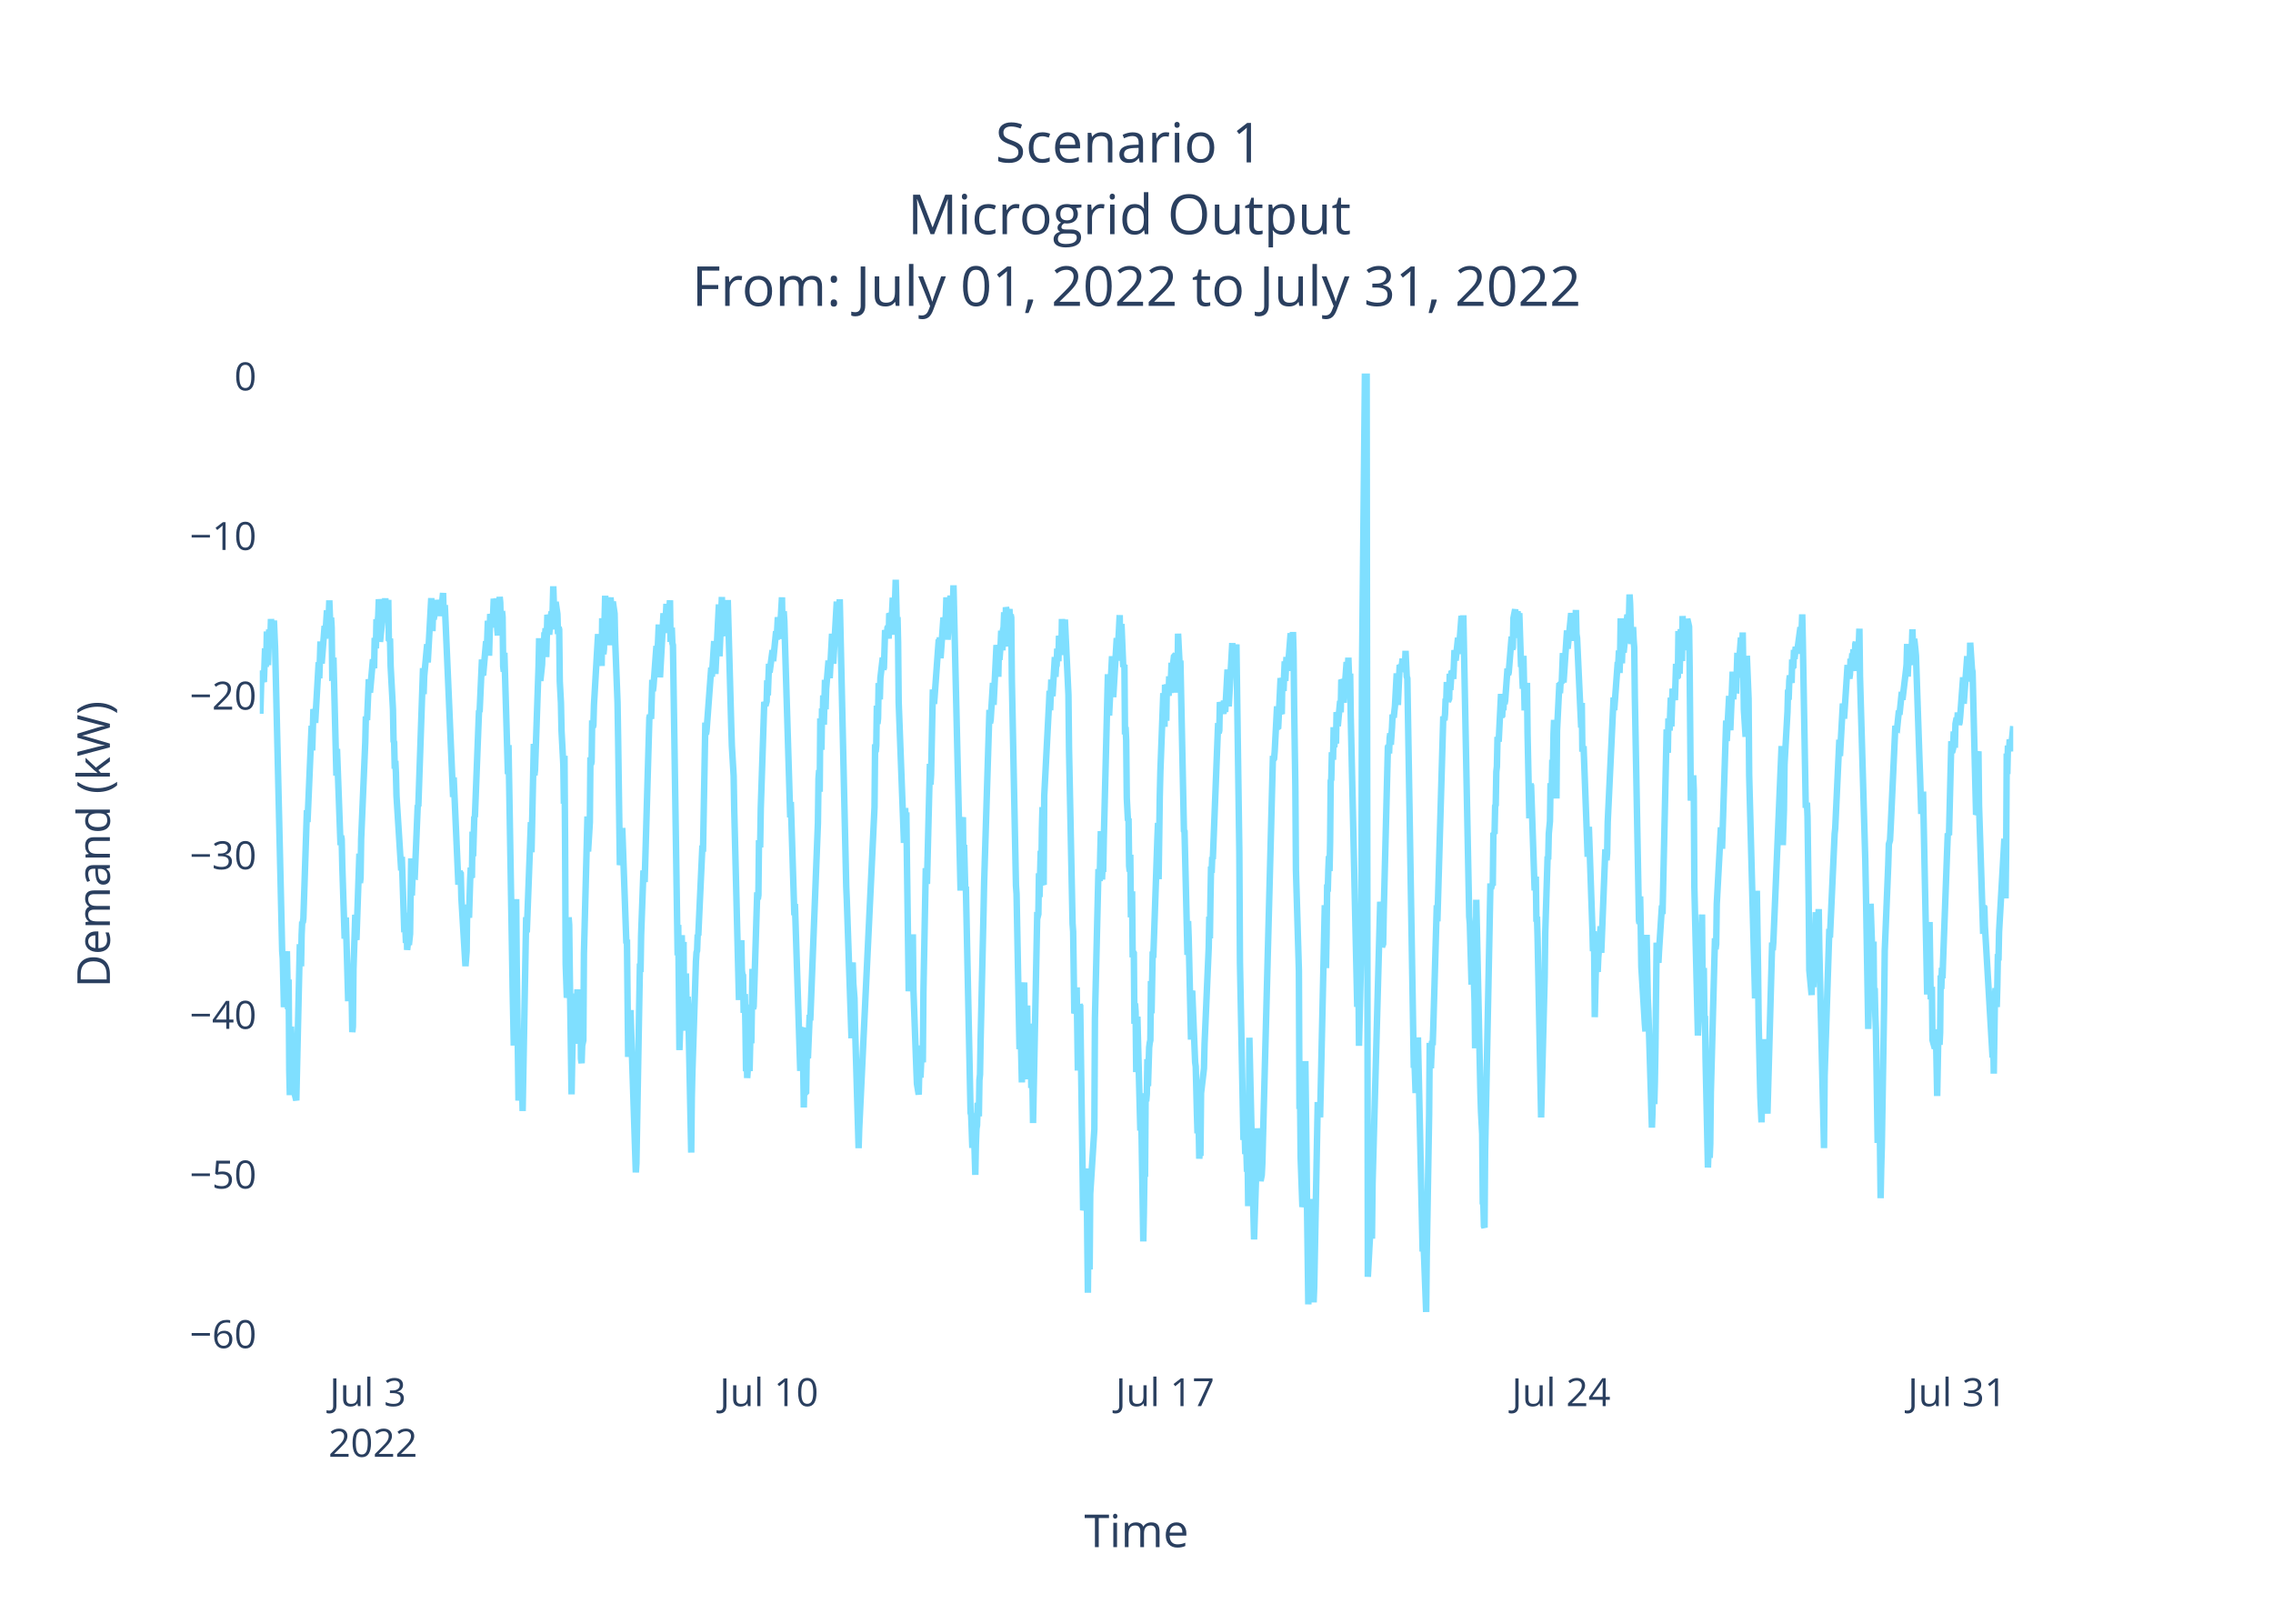
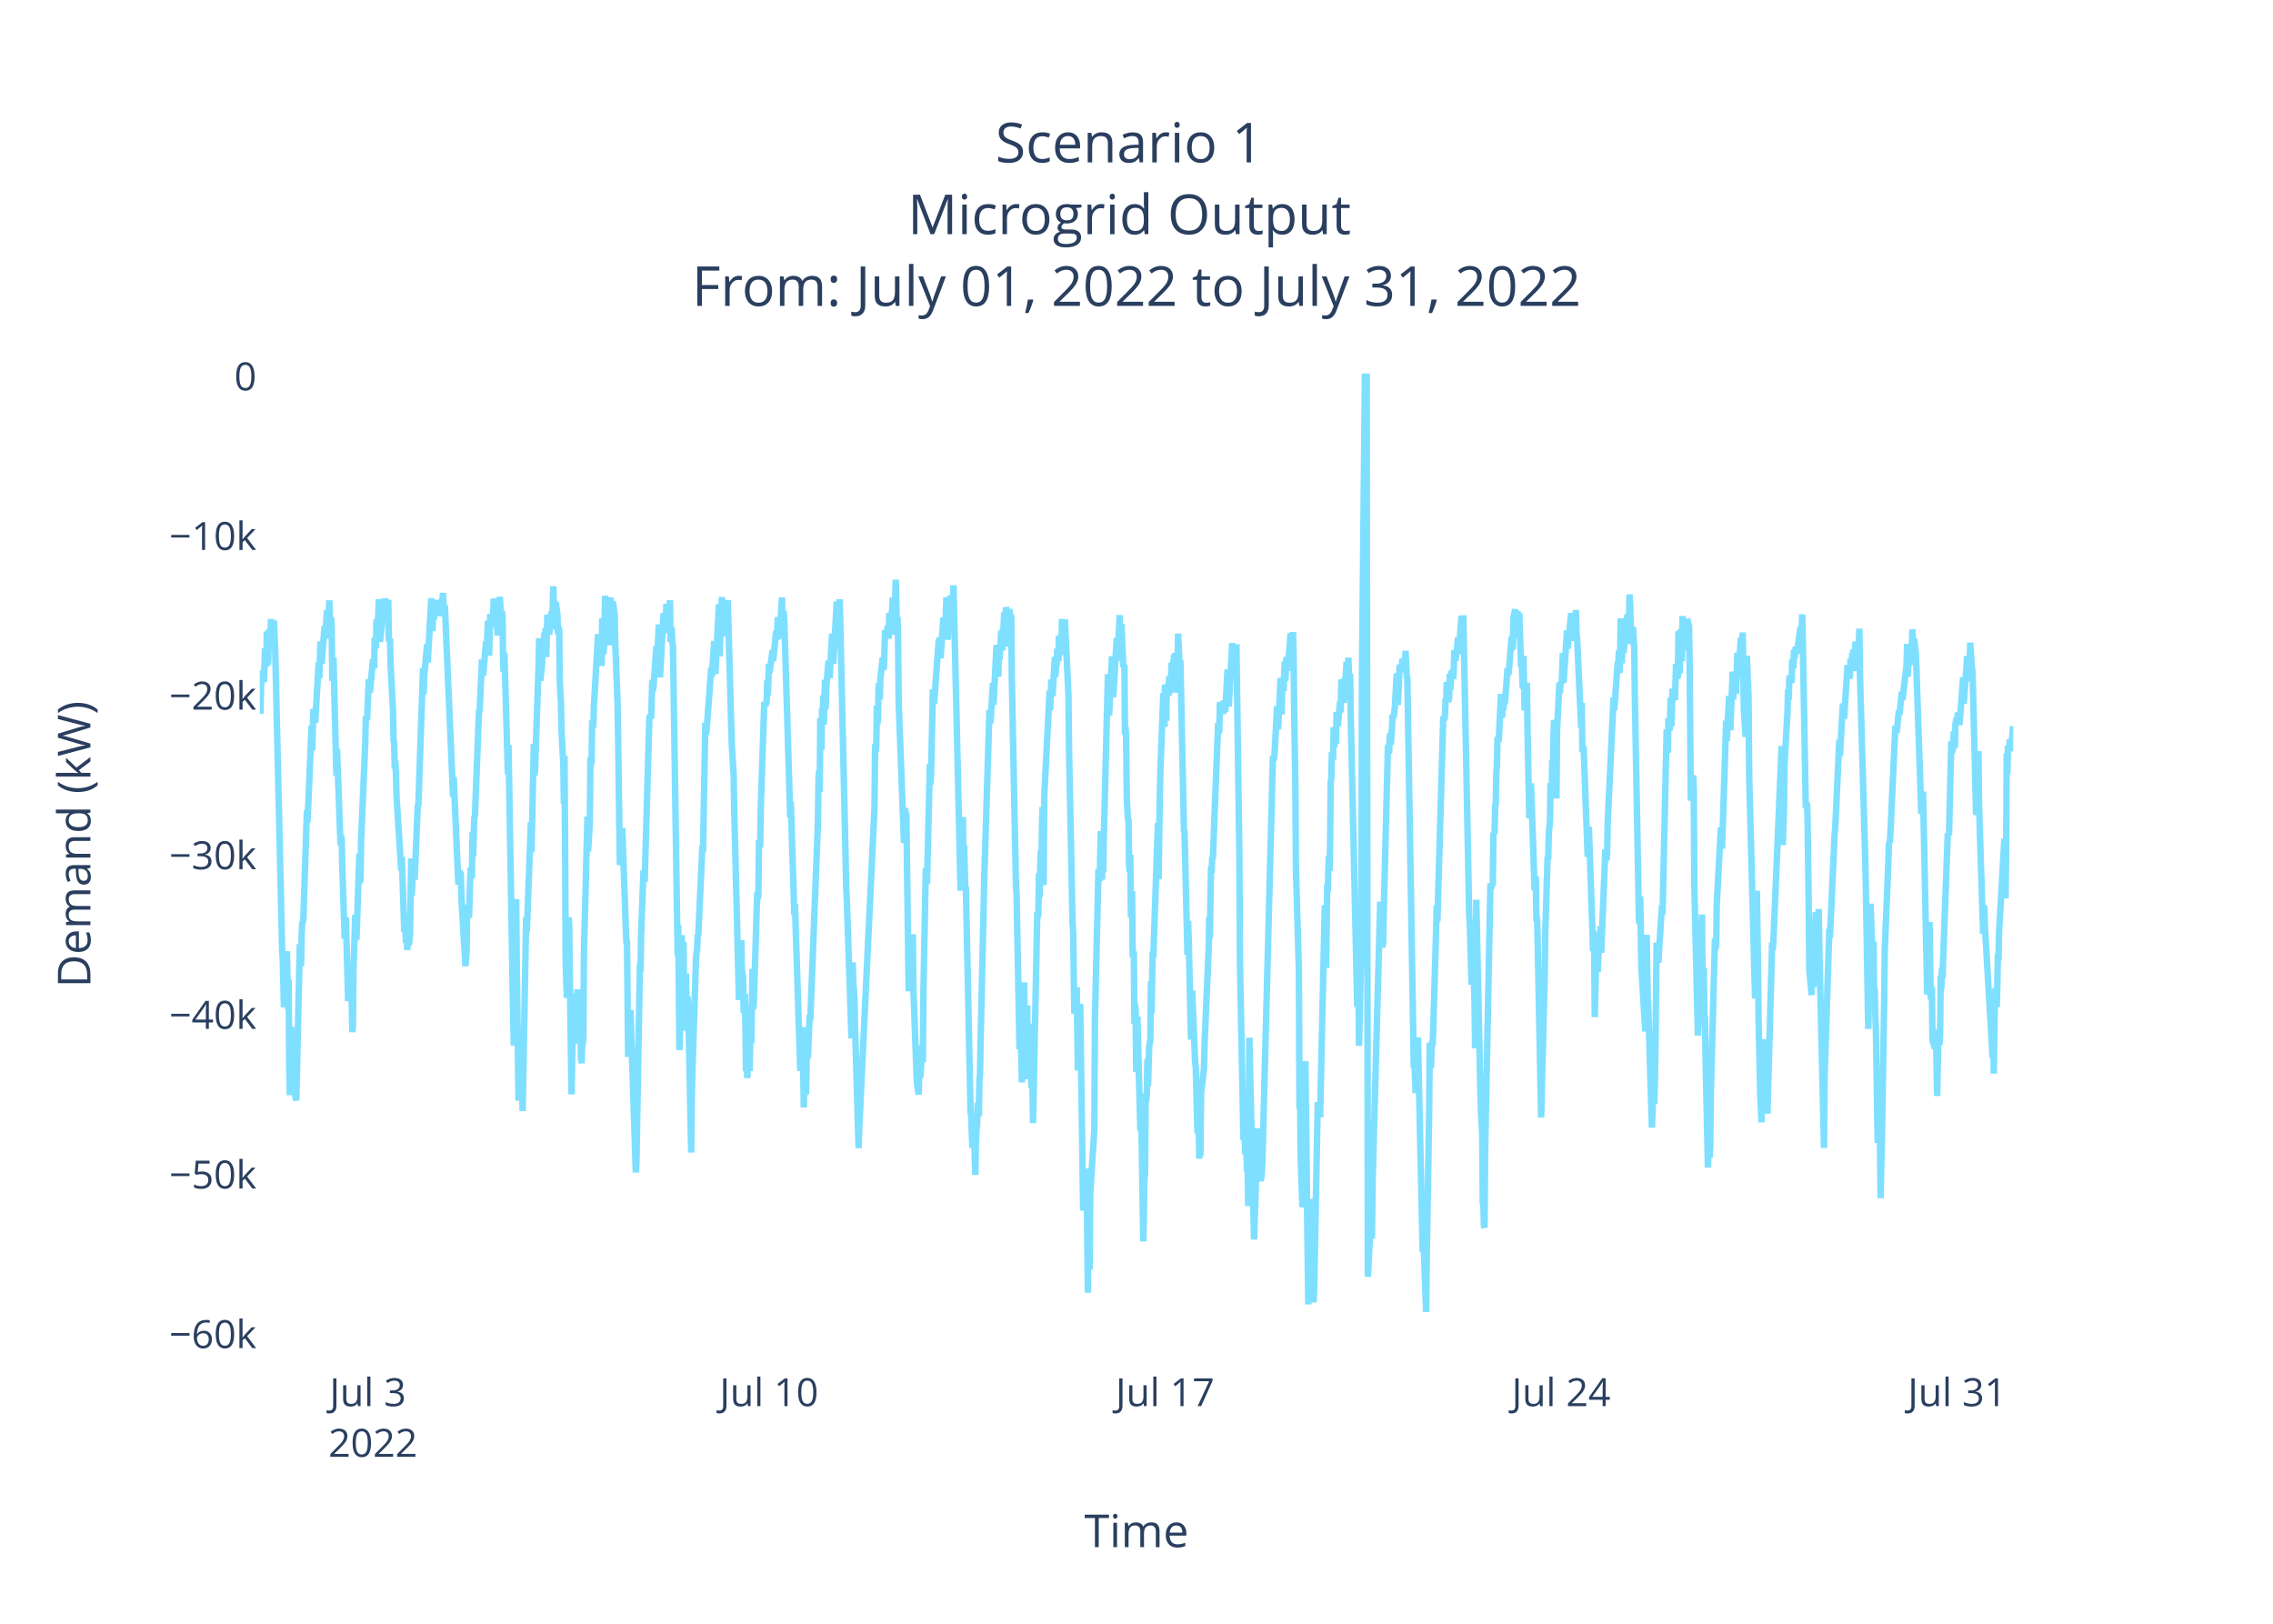
<svg xmlns="http://www.w3.org/2000/svg" class="main-svg" width="700" height="500" style="" viewBox="0 0 700 500">
  <rect x="0" y="0" width="700" height="500" style="fill: rgb(255, 255, 255); fill-opacity: 1;" />
-   <defs id="defs-e25e17">
+   <defs id="defs-910262">
    <g class="clips">
-       <clipPath id="clipe25e17xyplot" class="plotclip">
+       <clipPath id="clip910262xyplot" class="plotclip">
        <rect width="540" height="320" />
      </clipPath>
-       <clipPath class="axesclip" id="clipe25e17x">
+       <clipPath class="axesclip" id="clip910262x">
        <rect x="80" y="0" width="540" height="500" />
      </clipPath>
-       <clipPath class="axesclip" id="clipe25e17y">
+       <clipPath class="axesclip" id="clip910262y">
        <rect x="0" y="100" width="700" height="320" />
      </clipPath>
-       <clipPath class="axesclip" id="clipe25e17xy">
+       <clipPath class="axesclip" id="clip910262xy">
        <rect x="80" y="100" width="540" height="320" />
      </clipPath>
    </g>
    <g class="gradients" />
    <g class="patterns" />
  </defs>
  <g class="bglayer" />
  <g class="layer-below">
    <g class="imagelayer" />
    <g class="shapelayer" />
  </g>
  <g class="cartesianlayer">
    <g class="subplot xy">
      <g class="layer-subplot">
        <g class="shapelayer" />
        <g class="imagelayer" />
      </g>
      <g class="minor-gridlayer">
        <g class="x" />
        <g class="y" />
      </g>
      <g class="gridlayer">
        <g class="x">
          <path class="xgrid crisp" transform="translate(114.85,0)" d="M0,100v320" style="stroke: rgb(255, 255, 255); stroke-opacity: 1; stroke-width: 1px;" />
          <path class="xgrid crisp" transform="translate(236.83,0)" d="M0,100v320" style="stroke: rgb(255, 255, 255); stroke-opacity: 1; stroke-width: 1px;" />
          <path class="xgrid crisp" transform="translate(358.8,0)" d="M0,100v320" style="stroke: rgb(255, 255, 255); stroke-opacity: 1; stroke-width: 1px;" />
          <path class="xgrid crisp" transform="translate(480.78,0)" d="M0,100v320" style="stroke: rgb(255, 255, 255); stroke-opacity: 1; stroke-width: 1px;" />
          <path class="xgrid crisp" transform="translate(602.76,0)" d="M0,100v320" style="stroke: rgb(255, 255, 255); stroke-opacity: 1; stroke-width: 1px;" />
        </g>
        <g class="y">
          <path class="ygrid crisp" transform="translate(0,410.92)" d="M80,0h540" style="stroke: rgb(255, 255, 255); stroke-opacity: 1; stroke-width: 1px;" />
          <path class="ygrid crisp" transform="translate(0,361.77)" d="M80,0h540" style="stroke: rgb(255, 255, 255); stroke-opacity: 1; stroke-width: 1px;" />
          <path class="ygrid crisp" transform="translate(0,312.61)" d="M80,0h540" style="stroke: rgb(255, 255, 255); stroke-opacity: 1; stroke-width: 1px;" />
          <path class="ygrid crisp" transform="translate(0,263.46)" d="M80,0h540" style="stroke: rgb(255, 255, 255); stroke-opacity: 1; stroke-width: 1px;" />
          <path class="ygrid crisp" transform="translate(0,214.31)" d="M80,0h540" style="stroke: rgb(255, 255, 255); stroke-opacity: 1; stroke-width: 1px;" />
          <path class="ygrid crisp" transform="translate(0,165.15)" d="M80,0h540" style="stroke: rgb(255, 255, 255); stroke-opacity: 1; stroke-width: 1px;" />
        </g>
      </g>
      <g class="zerolinelayer">
        <path class="yzl zl crisp" transform="translate(0,116)" d="M80,0h540" style="stroke: rgb(255, 255, 255); stroke-opacity: 1; stroke-width: 2px;" />
      </g>
      <path class="xlines-below" />
      <path class="ylines-below" />
      <g class="overlines-below" />
      <g class="xaxislayer-below" />
      <g class="yaxislayer-below" />
      <g class="overaxes-below" />
-       <g class="plot" transform="translate(80,100)" clip-path="url(#clipe25e17xyplot)">
+       <g class="plot" transform="translate(80,100)" clip-path="url(#clip910262xyplot)">
        <g class="scatterlayer mlayer">
-           <g class="trace scatter tracedc74ec" style="stroke-miterlimit: 2; opacity: 0.5;">
+           <g class="trace scatter trace2d299d" style="stroke-miterlimit: 2; opacity: 0.5;">
            <g class="fills" />
            <g class="errorbars" />
            <g class="lines">
              <path class="js-line" d="M0,113.3L0.18,119.77L0.54,106.48L0.73,108.7L1.27,109.99L1.63,99.63L1.82,105.29L2,103.86L2.18,94.45L2.54,104.81L2.9,93.84L3.09,95.02L3.27,96.99L3.45,90.61L3.81,97.11L4.17,93.45L4.36,91.08L4.72,99.49L4.9,106.77L6.9,192.8L7.08,195.14L7.44,210.14L7.81,206.2L7.99,195.42L8.17,196.05L8.35,192.92L8.71,210.78L8.89,201.63L9.08,229.48L9.26,237.22L9.44,228.76L9.62,216.12L10.35,231.86L10.53,229.19L10.71,236.68L11.25,238.84L12.34,190.75L12.52,192.37L12.71,197.56L12.89,187.87L13.07,183.82L13.25,184.19L13.43,182.82L14.52,149.5L14.7,153.14L15.97,123.49L16.15,131.09L16.52,118.37L16.88,119.45L17.06,122.61L18.15,103.93L18.33,108.88L18.7,97.52L18.88,101.99L19.06,104.32L19.97,92.73L20.15,96.65L20.69,87.97L20.87,90.02L21.06,94.73L21.42,84.87L21.6,89.68L21.78,93.92L21.96,90.18L22.14,93.29L22.33,108.46L22.51,108.41L22.69,102.49L23.6,138.83L23.78,130.6L24.87,160.24L25.05,157.33L25.23,158.45L25.41,166.59L26.14,189.04L26.32,186.53L26.5,182.52L27.23,208.31L27.41,200.09L27.59,198.2L28.13,197.25L28.5,217.83L28.68,216.04L28.86,198.41L29.41,181.68L29.59,188.78L29.77,189.42L30.68,162.86L30.86,171.91L31.04,170.36L31.22,158.43L32.49,128.5L32.67,120.64L33.04,121.73L33.58,109.16L33.76,111.86L33.94,113.29L34.85,103.01L35.03,104.55L35.21,105.8L35.39,96.41L35.76,99.66L35.94,90.69L36.12,93.62L36.48,89.69L36.67,84.54L36.85,85.87L37.03,97.65L38.12,87.22L38.3,88.47L38.66,84.24L38.84,88.02L39.03,88.02L39.21,88.8L39.57,84.73L39.75,96.84L39.93,97L40.11,96.65L40.3,105.13L41.02,118.47L41.2,128.18L41.38,128.61L41.57,136.7L41.75,134.3L41.93,138.05L42.11,145.15L43.56,168.02L43.74,163.84L44.47,185.72L44.83,185.58L45.02,190.38L45.2,181.04L45.38,192.51L45.74,189.23L45.92,190.99L46.29,187.55L46.47,174.57L46.65,164.32L46.83,175.75L47.19,166.59L47.37,169.67L47.74,169.77L48.65,147.92L48.83,148.3L50.28,105.74L50.46,113.75L50.64,108.26L51.55,98.36L51.73,104L52.82,84.18L53,90.55L53.18,94.34L53.36,88.79L53.55,90.71L53.73,89.88L54.27,84.81L54.64,86.54L54.82,87.36L55,84.94L55.36,88.68L55.54,86.65L55.72,89.71L56.45,82.6L56.63,89.32L56.81,89.11L56.99,86.32L59.54,145.43L59.72,139.39L61.17,172.43L61.53,168.27L61.71,168.79L61.9,169.02L62.08,176.4L63.35,197.52L63.71,192.85L63.89,178.56L64.44,182.6L64.8,170.8L64.98,167.17L65.16,169.66L65.34,169.59L65.53,156.08L65.71,163.67L66.07,151.44L66.25,151.58L67.52,118.77L67.7,119.28L68.43,103.08L68.61,107.73L68.79,107.92L69.7,97.47L69.88,101.6L70.25,91.16L70.43,92.25L70.61,101.92L70.97,89.07L71.52,92.2L71.7,93.22L72.06,84.35L72.24,87.22L72.42,91.57L72.61,91.22L72.79,88.79L72.97,84.23L73.15,93.9L73.33,95.67L73.88,83.8L74.06,85.57L74.24,93.19L74.42,95.21L74.6,88.15L74.78,89.97L74.96,105.24L75.15,106.83L75.33,100.99L76.42,138.38L76.6,129.43L77.69,193.43L77.87,204.44L78.23,221.96L78.41,190.39L78.59,180.64L78.78,183.57L78.96,176.87L79.14,196.85L79.68,238.9L80.23,231.94L80.41,231.11L80.77,232.68L80.95,242.12L82.04,182.42L82.23,187.11L83.5,153.18L83.68,162.43L84.4,129.06L84.58,138.74L84.77,137.11L85.86,105.19L86.04,96.52L86.4,109.68L86.94,104.63L87.13,98.33L87.31,100.19L87.49,99.44L87.67,94.72L87.85,95.78L88.03,93.45L88.22,102.34L88.58,89.32L88.94,90.73L89.12,95.43L89.85,88.29L90.03,93.84L90.39,80.53L90.76,91.83L90.94,93.21L91.12,85.34L91.66,89.09L91.85,95.25L92.03,93.14L92.21,93.86L92.39,109.8L92.75,116.45L92.93,125.04L93.48,135.41L93.66,147.48L93.84,132.73L94.02,158.23L94.21,196.83L94.57,207.22L94.75,206.44L94.93,186.56L95.11,182.48L95.29,184.81L95.48,200.25L96.02,236.99L96.38,217.61L96.56,213.87L96.93,205.96L97.11,210.75L97.29,218.69L97.84,204.66L98.02,212.03L98.2,221.41L98.74,207.18L98.92,226.01L99.11,227.4L99.29,221.96L99.65,220.33L99.83,193.61L100.92,151.41L101.1,162.21L101.65,153.2L101.83,133.21L102.01,135.46L102.19,134.58L102.37,121.84L102.55,123.98L102.74,123.36L102.92,117.02L104.19,95.25L104.37,99.04L104.91,96.14L105.28,105.07L105.46,90.37L105.82,101.46L106,99.79L106.18,91.02L106.37,83.44L106.73,94.7L106.91,88.97L107.09,89.48L107.27,83.93L107.46,88.57L107.64,98.7L108,84.01L108.54,88.8L108.73,85.25L109.27,88.96L109.45,97.29L110.18,116.44L110.36,127.62L110.9,166.38L111.45,163.64L111.63,154.94L112.9,190.52L113.08,189.33L113.45,225.46L113.99,214.91L114.17,211.05L115.81,261.03L115.99,258.28L117.08,196.69L117.26,199.32L117.44,188L118.16,168.06L118.35,168.94L118.53,171.62L119.98,121.02L120.16,120.15L120.52,121.35L120.89,109.34L121.07,112.83L121.25,111.34L122.16,98.9L122.34,104.73L122.88,92.31L123.07,100.68L123.25,108.59L124.34,88.83L124.52,91.95L124.7,91.93L124.88,93.5L125.24,85.95L125.43,91.8L125.61,94.93L126.33,84.85L126.51,97.67L126.88,93.26L127.06,98.05L127.24,98.67L128.69,194.17L128.87,184.81L129.24,223.36L129.6,211.65L129.78,195.63L129.96,187.96L130.14,199.38L130.51,190.05L130.69,215.31L130.87,217.35L131.05,209.87L131.23,199.76L131.6,216.62L131.78,206.93L131.96,210.49L132.87,254.92L133.05,237.85L133.23,230.12L134.32,196.07L134.5,193.29L134.68,192.72L134.86,187.83L135.05,188.05L135.23,184.01L136.32,160.38L136.5,162.26L137.22,122.51L137.41,126.16L137.59,125.06L139.04,105.59L139.22,108.36L139.95,97.41L140.13,103.15L140.31,107.53L141.4,86.11L141.58,102.1L142.31,83.83L142.49,95.44L142.67,95.85L142.85,85.05L143.03,93.31L143.58,89.65L143.76,89.07L143.94,90.37L144.12,84.77L145.21,124.15L145.39,129.74L145.94,138.98L146.12,149.51L147.57,207.93L147.75,199.99L148.3,189.52L148.48,198.86L148.66,200.22L148.84,200.44L149.02,211.89L149.38,206.1L149.57,216.5L149.75,229.89L149.93,221.2L150.11,231.96L150.47,226.57L150.66,227.03L150.84,229.82L151.02,221.91L151.2,209.32L151.38,221.27L151.74,198.34L151.93,210.67L152.11,209.87L153.2,174.78L153.38,176.91L153.56,175.65L153.74,158.75L154.1,160.95L154.29,148.84L155.37,116.14L155.74,117.36L155.92,116.61L156.1,115.95L156.28,109.51L156.46,114.12L156.83,104.4L157.01,107.08L157.92,100.21L158.1,103.59L159.01,94.39L159.19,96.99L159.55,90.07L159.91,91.85L160.09,96.75L160.82,83.94L161,94.22L161.36,88.24L161.55,91.28L161.73,97.61L163.36,151.69L163.54,146.95L164.63,181.81L164.81,178.37L166.45,229.78L166.63,217.44L167.17,216.44L167.54,241.02L167.72,231.31L167.9,236.65L168.26,236.28L168.44,225.42L168.81,225.84L169.35,212.51L169.53,214.24L171.89,153.47L172.07,139.72L172.26,137.16L172.44,143.81L172.62,121.23L172.98,130.89L173.16,118.15L173.34,122.86L173.53,114.12L173.71,123.16L174.07,109.34L174.25,118.42L174.43,112.1L175.16,103.41L175.34,105.54L175.52,108.82L176.25,95.16L176.43,99.21L176.61,104.38L177.7,85.24L177.88,91.73L178.06,95.6L178.43,93.63L178.61,84.52L180.61,173.06L180.79,177.36L182.24,219.72L182.42,197.82L182.6,196.38L182.78,202.7L183.15,207.44L183.33,216.29L184.42,253.55L184.6,247.74L189.32,148.54L189.5,129.18L189.68,131.59L189.86,129.53L190.04,117.3L190.23,122.91L190.41,121.21L190.59,110.34L190.95,115.37L191.13,108.78L191.86,102.51L192.04,106.14L192.22,105.57L192.58,94.02L193.13,96.24L193.31,93.3L193.49,92.91L193.67,96.67L193.86,88.88L194.4,89.58L194.58,91.54L194.94,84.05L195.13,86.39L195.31,95.47L195.85,78.52L196.03,85.59L196.22,94.41L196.4,90.02L196.58,97.81L196.76,116.26L198.39,159.57L198.57,151.73L198.76,148.8L198.94,157.15L199.12,150.15L199.3,165.08L199.85,205.24L200.21,200.13L200.39,196.04L200.93,202.45L201.12,187.71L201.3,204.86L202.21,229.44L202.39,233.77L202.93,237.06L203.29,221.92L203.48,231.83L203.84,223.07L204.2,227.14L204.38,205.46L205.11,167.32L205.29,170.84L205.47,172.18L206.38,135.22L206.56,141.58L206.74,138.52L207.29,112.32L207.65,116.76L207.83,114.44L209.1,96.95L209.28,97.27L209.47,96.38L209.65,102.69L210.55,90.18L210.74,90.88L211.1,92.09L211.28,89.4L211.46,83.95L211.64,86.19L211.83,96.99L212.73,83.41L212.91,87.78L213.1,89.51L213.46,86.79L213.64,80.23L215.82,174.24L216,166.51L216.18,167.42L216.36,152.58L216.54,151.65L216.73,169.44L216.91,160.13L217.27,174.07L217.45,173.02L218.9,242.69L219.09,243.29L219.45,253.47L219.63,247.85L219.81,243.56L220.36,261.78L220.54,252.26L220.72,247.56L220.9,246.5L221.08,239.57L221.45,243.76L221.63,232.57L221.81,230.85L221.99,220.3L222.9,180.51L223.08,171.64L224.71,118.6L224.89,122.71L225.08,121.76L225.8,110.29L225.98,117.05L226.89,98.64L227.07,99.69L227.25,105.87L227.44,108.4L227.62,99.98L227.8,103.2L228.16,98.42L228.34,94.21L228.71,100.26L228.89,93.96L229.07,93.18L229.25,88.53L229.43,97.12L229.61,99.09L229.79,87L230.34,89.38L230.52,92.17L230.88,87.53L231.07,91.55L231.25,89.23L231.43,90.21L231.61,109.23L232.88,172.7L233.06,175.25L233.97,223.08L234.15,219.32L234.33,217.5L234.7,233.31L234.88,213.47L235.06,206.02L235.42,202.54L235.6,215.69L235.78,215.62L235.97,225.48L236.33,209.62L236.51,223.86L236.69,232.35L236.87,219.58L237.06,221.78L237.24,220L237.42,215.2L237.6,235.04L237.78,230.29L237.96,234.02L238.14,245.82L239.42,182.13L239.6,182.19L239.78,181.49L239.96,168.91L240.14,176.25L240.5,161.98L240.69,170.63L240.87,155.27L241.05,148.54L241.23,172.11L241.41,172.42L241.59,144.97L243.05,116.8L243.23,112.72L243.41,118.71L243.77,109.25L243.95,113.54L244.13,114.37L244.86,102.32L245.04,108.41L245.22,105.36L245.41,104.84L245.59,99.74L245.95,103.62L246.13,95.79L246.49,96.99L246.68,96.17L246.86,101.73L247.04,90.61L247.4,98.42L247.58,93.94L247.76,94.93L247.95,90.79L249.04,113.96L249.22,130.73L250.31,184.37L250.49,186.87L250.85,212.06L251.39,210.7L251.58,204.04L251.94,229.65L252.3,213.67L252.48,209.44L252.67,209.79L252.85,222.54L253.57,272.69L253.94,271.28L254.12,262.03L254.48,259.89L254.66,262.09L254.84,281.98L255.03,298.08L255.21,278.11L255.57,290.91L255.75,267.65L257.02,247.72L257.2,213.52L258.29,167.62L258.66,171.32L258.84,162.95L259.02,155.95L259.38,170.84L259.56,166.37L259.74,168.51L259.93,158.36L261.2,107.62L261.38,110.65L261.56,120.33L262.47,102.07L262.65,107.78L262.83,114.68L263.92,96.47L264.1,103.45L264.83,89.41L265.01,102.19L265.19,103.26L265.37,92.13L265.92,105.38L266.28,104.69L266.46,126.15L266.64,123.88L266.82,127.97L267.01,145.74L267.37,152.72L267.55,152.02L267.73,166.64L267.91,168.37L268.09,163.2L268.28,182.47L268.64,174.47L268.82,194.8L269,193.2L269.18,193.5L269.36,215.26L269.55,208.98L269.73,211.61L269.91,230.13L270.09,228.06L270.27,213.05L271.18,248.14L271.36,236.63L272.09,282.28L272.27,273.4L272.45,261.15L272.63,262.36L272.81,237.02L272.99,239.13L273.18,236.89L273.36,226.12L273.54,234.46L273.9,222.53L274.08,221.1L274.27,220.31L274.45,202.1L274.63,212.03L274.99,192.99L275.17,194.91L276.44,158.02L276.63,153.4L276.81,170.73L277.17,145.22L277.35,137.65L278.26,113.43L278.44,120.82L278.62,123.8L278.8,110.84L279.17,121.95L279.35,110.7L279.89,114.26L280.07,108.26L280.44,113.39L280.8,104.09L280.98,107.68L281.16,110.47L281.34,103.86L281.53,102.16L282.07,101.52L282.43,113.29L282.62,108.73L282.8,95.12L283.34,105.99L283.52,103.4L284.61,155.76L284.79,156.03L285.7,194.05L285.88,183.61L286.06,188.4L286.79,220.13L286.97,205.61L287.15,205.08L288.06,227.11L288.24,228.39L288.61,243.05L288.79,249L288.97,236.92L289.33,256.8L289.51,253.51L289.69,255.95L289.88,236.63L290.78,228.99L290.96,221.47L292.24,191.87L292.42,182.28L292.6,188.95L292.78,176.64L292.96,166.83L293.14,168.77L293.32,163.92L293.51,164.52L295.14,122.66L295.32,125.75L295.5,124.93L295.68,116.21L296.23,118.32L296.41,117.65L296.77,119.85L296.95,115.7L297.14,118.74L297.32,119.19L298.04,106.18L298.23,108.21L298.41,117.53L299.5,98.02L299.68,103.53L299.86,108.59L300.22,100.53L300.4,100.67L300.58,101.58L300.77,98.42L301.67,162.49L301.86,196.34L302.94,251.02L303.31,248.69L303.49,255.39L303.67,248.61L304.03,260.81L304.22,256.22L304.4,271.42L304.58,252.67L304.76,219.54L306.03,274.91L306.21,281.66L307.3,247.44L307.66,254.31L307.85,260.32L308.21,263.66L308.57,261.85L308.75,258.37L312.02,132.77L312.2,133.86L312.38,133.59L312.56,131.39L313.29,117.5L313.47,124.01L313.65,123.87L314.38,108.8L314.56,119.5L314.74,119.86L314.92,108.7L315.29,112.79L315.47,107.69L315.65,103.66L315.83,109.7L316.19,102.3L316.38,105L316.56,106.56L317.47,95L317.65,97.72L317.83,95.78L318.01,102.37L318.19,94.61L318.37,100.88L318.55,117.56L318.92,142.12L319.1,167.79L320.01,198.89L320.19,241.49L320.37,236.56L320.55,256.46L321.1,271.67L321.46,269.95L321.64,259.08L322,226.73L322.37,256.47L322.55,274.21L322.91,301.66L323.27,285.92L323.46,269.2L324.54,301.04L324.73,296.24L325.82,239.37L326,243.31L326.36,239.47L326.54,244.07L327.99,178.73L328.17,190.75L328.36,198.1L328.54,188L328.72,172.33L328.9,174.57L329.08,167.83L329.26,163.61L329.45,168.23L329.63,159.21L329.81,140.45L329.99,139.98L330.17,131.65L330.53,133.95L330.72,123.92L330.9,130.11L331.08,127.92L331.44,128.94L331.62,119.29L331.81,120.35L331.99,123.62L332.71,115.84L332.89,119.35L333.08,109.31L333.62,110.14L333.8,116.39L334.71,103.85L334.89,111.09L335.25,102.51L335.44,108.21L335.62,109.92L335.8,107.42L335.98,120.65L337.98,210.05L338.16,204.44L338.34,200.98L338.52,222.04L339.25,191.34L339.43,108.06L340.34,16L340.52,16L340.88,16L341.06,149.83L341.24,293.17L341.97,279.6L342.15,274.28L342.51,281.42L342.7,264.39L345.06,177.68L345.24,179.5L345.6,191.57L345.96,190.67L346.14,180.94L347.42,130.03L347.6,129.63L347.78,132.02L347.96,127.31L348.14,125.82L348.32,129.32L348.69,123.99L348.87,120.05L349.23,120.97L349.41,119.07L349.59,117.48L350.14,107.35L350.32,112.37L350.5,117.09L351.05,104.8L351.59,105.28L351.77,104.41L351.95,102.82L352.13,106.52L352.5,103.67L352.68,105.14L352.86,100.41L353.22,108.33L353.41,108.9L355.4,228.83L355.58,226.02L355.95,236.59L356.13,233.91L356.31,226.96L356.49,229.22L356.67,219.45L358.12,285.38L358.31,283.22L358.49,285.08L359.21,304L359.39,286.35L360.12,243.2L360.3,221.14L360.67,228.96L360.85,224.34L361.03,220.52L361.21,221.83L361.39,216.66L362.48,178.76L362.66,183.71L364.48,120.62L364.66,121.19L364.84,121.81L365.02,119.91L365.2,115.14L365.38,116.24L365.57,110.02L365.93,116.03L366.29,115.12L366.47,107.46L366.66,112.48L367.02,106.63L367.2,106.77L367.56,109.06L367.93,100.18L368.11,102.57L368.29,103.39L369.02,96.39L369.2,101.39L370.1,89.65L370.29,97.6L370.47,99.54L370.65,89.46L372.46,182.27L372.65,184.36L373.19,203.19L373.37,195.85L373.55,192.8L373.92,202.79L374.1,208.26L374.28,222.81L374.46,209.54L374.64,177.06L375.91,236.39L376.09,242.19L376.46,249.18L376.64,270.48L376.82,270.91L377,277.57L377.18,278L377.36,254.62L379,172.04L379.18,173.71L379.36,172.91L379.54,172.31L379.72,172.68L379.91,156.47L380.27,156.75L380.45,148.21L380.63,147.84L380.81,137.67L380.99,136.06L381.18,126.91L381.54,128.38L382.27,113.68L382.45,120.51L382.63,120.32L382.81,116.14L382.99,118.72L383.17,114.79L383.35,116.78L383.54,115.74L384.26,105.87L384.44,107.79L384.63,107.1L385.53,96.04L385.71,99.9L385.9,99.42L386.08,90.32L386.62,87.62L386.8,96.35L386.98,95.59L387.17,89.31L387.35,88.21L387.53,92.06L387.89,88.81L388.26,100.11L388.44,105.37L388.62,102.98L388.8,108.31L388.98,112.09L389.16,101.93L389.53,118.77L389.71,112.6L389.89,113.83L390.25,110.28L390.43,125.85L390.98,152L391.34,141.49L391.52,141.91L392.61,174.19L392.79,172.2L392.97,169.93L393.16,183.82L393.34,182.27L393.52,188.85L394.61,244.1L394.79,236.7L395.7,201.13L395.88,187.17L396.61,163.71L396.79,164.65L396.97,156.71L397.33,152.87L397.51,141.15L397.69,145.38L397.88,143.17L398.06,133.95L398.24,137.86L398.42,125.99L398.6,121.68L399.33,145.88L399.51,124.96L400.24,110.33L400.42,113.45L400.6,110.06L400.96,110.39L401.32,101.09L401.51,110.16L402.59,94.14L402.78,99.75L403.87,88.8L404.05,90.99L404.23,89.27L404.59,91.57L404.77,92.78L404.95,97.36L405.32,87.83L405.5,95.24L405.68,96.48L406.95,124.03L407.13,116.45L407.31,131.46L407.68,129.76L408.95,163.84L409.13,159.91L409.31,154.6L410.4,186.13L410.58,192.91L410.76,186.75L410.94,192.48L411.13,213.22L411.49,196.91L412.03,199.27L412.22,194.82L412.94,185.24L413.12,193.41L414.39,161.55L414.57,162.55L414.76,164.92L414.94,162.67L415.12,153.11L416.93,114.79L417.12,118.69L418.21,103.89L418.39,104.21L418.57,100.31L418.75,107.24L418.93,102.45L419.11,90.4L419.48,104.26L419.84,94.13L420.02,100.95L421.11,90.05L421.29,90.02L421.47,98.05L421.84,83.05L422.02,85.99L422.38,98.31L422.92,93.09L423.11,97.06L423.29,99.48L423.47,114.51L424.74,183.46L424.92,184.45L425.1,176.02L425.28,184.86L425.47,197.68L426.55,215.36L426.74,217.62L427.1,187.86L427.46,207.45L427.64,211.4L428.73,247.22L428.91,242.35L429.1,223.96L429.46,239.99L429.64,233.07L429.82,222.43L430.18,190.28L430.73,196.48L430.91,193.03L431.82,178.83L432,181.48L433.27,124.61L433.45,130.75L433.63,131.79L433.82,121.24L434.18,124.97L434.36,119.59L434.54,114.84L434.72,123.69L435.09,112.07L435.27,113.09L435.81,115.58L436.17,104.41L436.36,107.61L436.54,108.51L436.72,108.29L436.9,94.32L437.26,107.45L437.63,93.73L437.81,102.25L437.99,103.54L438.17,89.69L438.72,100.24L438.9,94.21L439.08,91.89L439.26,95.53L439.44,97.62L439.62,90.56L440.17,92.95L440.35,105.44L440.71,146.54L441.26,142.17L441.44,138.75L441.62,143.19L441.8,173.08L442.89,218.87L443.25,211.15L443.44,204.06L444.16,181.6L444.34,203.4L444.52,206.25L444.71,198.05L444.89,213.24L445.07,212.84L445.25,225.99L445.98,259.52L446.16,254.28L446.34,249.52L446.52,256.54L446.7,252.21L446.88,236.35L448.15,188.92L448.34,192.29L448.52,190.77L448.7,178.34L449.97,154.78L450.15,156.09L450.33,161.36L451.6,121.88L451.78,128.19L452.51,114.29L452.69,122.94L452.87,124.85L453.6,106.82L453.78,115.35L453.96,112.41L454.69,112.51L455.05,101.02L455.23,108.68L456.14,96.33L456.32,98.36L456.5,101.97L456.69,94.75L456.87,106.67L457.05,118.57L457.59,126.9L457.77,117.98L457.96,101.92L458.5,115.2L458.68,138.69L460.5,207.45L460.68,203.55L461.04,174.29L461.41,198.19L461.59,214.41L461.95,230.77L462.13,237.94L462.49,245.6L463.04,219.99L463.22,229.98L463.4,230.66L463.58,229.23L463.76,234.3L463.95,228.11L464.13,239.66L464.31,242.92L465.76,190.24L465.94,192.6L466.12,190.19L468.67,129.73L468.85,147.48L469.03,160.25L469.39,149.4L469.57,135.37L470.48,119.1L470.66,112.36L470.84,115.47L471.03,109.63L471.21,108L471.75,110.29L471.93,103.08L472.11,105.38L472.3,105.21L472.48,100.12L472.66,102.91L473.02,99.19L473.2,100.18L473.38,101.25L474.47,93.12L474.66,99.11L475.02,89.18L475.2,97.32L476.11,148.75L476.47,147.18L476.65,151.42L477.02,179.08L477.2,198.74L477.92,206.4L478.1,196.52L478.29,196.66L478.47,203.97L479.19,180.89L479.37,190.66L479.56,192.31L480.1,179.94L480.28,192.15L481.73,253.53L481.92,231.25L483.37,186.05L483.55,188.71L485,156.78L485.18,155.07L486.45,127.78L486.64,132.81L487.54,116.64L487.72,118.51L487.91,121.3L488.99,104.77L489.18,108.54L489.36,107.91L489.54,108.96L489.72,107.64L489.9,102.83L490.08,105.82L490.45,101.2L490.63,102.87L490.81,99.95L491.17,106.63L491.35,98.35L491.54,97.69L491.72,102.41L492.26,102.97L492.63,93.59L492.81,108.31L494.44,164.9L494.62,173.9L495.35,216.85L495.71,201.37L495.89,193.62L496.07,178.28L496.62,194.37L496.8,194.38L496.98,189.94L497.16,208.59L497.34,204.26L497.53,212.76L497.71,217.33L498.25,251.94L498.62,230.81L498.8,237.97L499.16,268.96L499.34,259.78L499.52,253.36L500.25,209.06L500.43,192.8L501.52,166.03L501.7,159.93L502.06,158.72L502.25,155.01L503.7,123.51L503.88,124.14L504.24,124.33L504.79,118.82L504.97,120.06L505.69,113.06L505.88,115.49L506.96,106.5L507.15,104.68L507.33,98.28L507.51,108.34L507.87,99.44L508.05,103.54L508.6,104.67L508.96,93.79L509.14,99.74L509.32,103.21L509.51,96.71L509.87,100L510.05,101.97L511.14,134.38L511.32,139.11L511.68,150.64L512.05,146.56L512.23,143.76L513.5,206.24L513.86,189.78L514.04,191.43L514.23,183.92L514.41,195.47L514.59,207.74L514.95,203.85L515.13,220.24L515.86,222.85L516.04,221.32L516.22,219.21L516.58,237.5L516.95,217.85L517.13,217.83L517.31,221.72L517.49,217.92L517.67,200.34L517.86,204.54L518.04,198.02L518.22,201.25L518.4,195.8L519.67,161.29L519.85,156.63L520.22,157.16L520.94,128.24L521.12,131.33L521.3,131.24L521.49,130.45L521.67,125.24L522.03,130.26L522.21,122.92L522.57,121.03L522.76,122.64L522.94,119.39L523.3,123.17L523.48,122.5L523.66,120.72L524.57,108.57L524.75,116.7L525.84,102.04L526.02,108.78L526.21,109.55L526.39,109.21L526.57,106.85L526.75,97.9L527.29,105.99L527.48,106.91L528.56,150.87L528.75,150.5L528.93,133.42L529.29,131.36L529.47,148.06L530.74,187.56L530.92,179.08L531.11,179.45L531.29,185.33L533.65,225.65L533.83,219.07L534.01,230.61L534.37,206.71L534.55,204.28L534.92,210.09L535.1,203.6L535.28,193.78L535.46,195.77L535.64,186.96L537.28,158.27L537.46,161.23L537.64,176.65L537.82,162.88L538,132.03L538.18,138.36L538.37,129.59L538.73,131.36L538.91,127.73L539.09,128.24L539.27,131.33L540,123.6" style="vector-effect: non-scaling-stroke; fill: none; stroke: rgb(0, 191, 255); stroke-opacity: 1; stroke-width: 2px; opacity: 1;" />
            </g>
            <g class="points" />
            <g class="text" />
          </g>
        </g>
      </g>
      <g class="overplot" />
      <path class="xlines-above crisp" d="M0,0" style="fill: none;" />
      <path class="ylines-above crisp" d="M0,0" style="fill: none;" />
      <g class="overlines-above" />
      <g class="xaxislayer-above">
        <g class="xtick">
          <text text-anchor="middle" x="0" y="433" transform="translate(114.85,0)" style="font-family: 'Open Sans', verdana, arial, sans-serif; font-size: 12px; fill: rgb(42, 63, 95); fill-opacity: 1; white-space: pre; opacity: 1;">
            <tspan class="line" dy="0em" x="0" y="433">Jul 3</tspan>
            <tspan class="line" dy="1.3em" x="0" y="433">2022</tspan>
          </text>
        </g>
        <g class="xtick">
          <text text-anchor="middle" x="0" y="433" style="font-family: 'Open Sans', verdana, arial, sans-serif; font-size: 12px; fill: rgb(42, 63, 95); fill-opacity: 1; white-space: pre; opacity: 1;" transform="translate(236.83,0)">Jul 10</text>
        </g>
        <g class="xtick">
          <text text-anchor="middle" x="0" y="433" style="font-family: 'Open Sans', verdana, arial, sans-serif; font-size: 12px; fill: rgb(42, 63, 95); fill-opacity: 1; white-space: pre; opacity: 1;" transform="translate(358.8,0)">Jul 17</text>
        </g>
        <g class="xtick">
          <text text-anchor="middle" x="0" y="433" style="font-family: 'Open Sans', verdana, arial, sans-serif; font-size: 12px; fill: rgb(42, 63, 95); fill-opacity: 1; white-space: pre; opacity: 1;" transform="translate(480.78,0)">Jul 24</text>
        </g>
        <g class="xtick">
          <text text-anchor="middle" x="0" y="433" style="font-family: 'Open Sans', verdana, arial, sans-serif; font-size: 12px; fill: rgb(42, 63, 95); fill-opacity: 1; white-space: pre; opacity: 1;" transform="translate(602.76,0)">Jul 31</text>
        </g>
      </g>
      <g class="yaxislayer-above">
        <g class="ytick">
-           <text text-anchor="end" x="79" y="4.2" transform="translate(0,410.92)" style="font-family: 'Open Sans', verdana, arial, sans-serif; font-size: 12px; fill: rgb(42, 63, 95); fill-opacity: 1; white-space: pre; opacity: 1;">−60</text>
+           <text text-anchor="end" x="79" y="4.2" transform="translate(0,410.92)" style="font-family: 'Open Sans', verdana, arial, sans-serif; font-size: 12px; fill: rgb(42, 63, 95); fill-opacity: 1; white-space: pre; opacity: 1;">−60k</text>
        </g>
        <g class="ytick">
-           <text text-anchor="end" x="79" y="4.2" style="font-family: 'Open Sans', verdana, arial, sans-serif; font-size: 12px; fill: rgb(42, 63, 95); fill-opacity: 1; white-space: pre; opacity: 1;" transform="translate(0,361.77)">−50</text>
+           <text text-anchor="end" x="79" y="4.2" style="font-family: 'Open Sans', verdana, arial, sans-serif; font-size: 12px; fill: rgb(42, 63, 95); fill-opacity: 1; white-space: pre; opacity: 1;" transform="translate(0,361.77)">−50k</text>
        </g>
        <g class="ytick">
-           <text text-anchor="end" x="79" y="4.2" style="font-family: 'Open Sans', verdana, arial, sans-serif; font-size: 12px; fill: rgb(42, 63, 95); fill-opacity: 1; white-space: pre; opacity: 1;" transform="translate(0,312.61)">−40</text>
+           <text text-anchor="end" x="79" y="4.2" style="font-family: 'Open Sans', verdana, arial, sans-serif; font-size: 12px; fill: rgb(42, 63, 95); fill-opacity: 1; white-space: pre; opacity: 1;" transform="translate(0,312.61)">−40k</text>
        </g>
        <g class="ytick">
-           <text text-anchor="end" x="79" y="4.2" style="font-family: 'Open Sans', verdana, arial, sans-serif; font-size: 12px; fill: rgb(42, 63, 95); fill-opacity: 1; white-space: pre; opacity: 1;" transform="translate(0,263.46)">−30</text>
+           <text text-anchor="end" x="79" y="4.2" style="font-family: 'Open Sans', verdana, arial, sans-serif; font-size: 12px; fill: rgb(42, 63, 95); fill-opacity: 1; white-space: pre; opacity: 1;" transform="translate(0,263.46)">−30k</text>
        </g>
        <g class="ytick">
-           <text text-anchor="end" x="79" y="4.2" style="font-family: 'Open Sans', verdana, arial, sans-serif; font-size: 12px; fill: rgb(42, 63, 95); fill-opacity: 1; white-space: pre; opacity: 1;" transform="translate(0,214.31)">−20</text>
+           <text text-anchor="end" x="79" y="4.2" style="font-family: 'Open Sans', verdana, arial, sans-serif; font-size: 12px; fill: rgb(42, 63, 95); fill-opacity: 1; white-space: pre; opacity: 1;" transform="translate(0,214.31)">−20k</text>
        </g>
        <g class="ytick">
-           <text text-anchor="end" x="79" y="4.2" style="font-family: 'Open Sans', verdana, arial, sans-serif; font-size: 12px; fill: rgb(42, 63, 95); fill-opacity: 1; white-space: pre; opacity: 1;" transform="translate(0,165.15)">−10</text>
+           <text text-anchor="end" x="79" y="4.2" style="font-family: 'Open Sans', verdana, arial, sans-serif; font-size: 12px; fill: rgb(42, 63, 95); fill-opacity: 1; white-space: pre; opacity: 1;" transform="translate(0,165.15)">−10k</text>
        </g>
        <g class="ytick">
          <text text-anchor="end" x="79" y="4.2" style="font-family: 'Open Sans', verdana, arial, sans-serif; font-size: 12px; fill: rgb(42, 63, 95); fill-opacity: 1; white-space: pre; opacity: 1;" transform="translate(0,116)">0</text>
        </g>
      </g>
      <g class="overaxes-above" />
    </g>
  </g>
  <g class="polarlayer" />
  <g class="smithlayer" />
  <g class="ternarylayer" />
  <g class="geolayer" />
  <g class="funnelarealayer" />
  <g class="pielayer" />
  <g class="iciclelayer" />
  <g class="treemaplayer" />
  <g class="sunburstlayer" />
  <g class="glimages" />
-   <defs id="topdefs-e25e17">
+   <defs id="topdefs-910262">
    <g class="clips" />
  </defs>
  <g class="layer-above">
    <g class="imagelayer" />
    <g class="shapelayer" />
  </g>
  <g class="infolayer">
    <g class="g-gtitle">
      <text class="gtitle" x="350" y="50" text-anchor="middle" dy="0em" style="font-family: 'Open Sans', verdana, arial, sans-serif; font-size: 17px; fill: rgb(42, 63, 95); opacity: 1; font-weight: normal; white-space: pre;">
        <tspan class="line" dy="0em" x="350" y="50">Scenario 1</tspan>
        <tspan class="line" dy="1.3em" x="350" y="50">Microgrid Output</tspan>
        <tspan class="line" dy="2.6em" x="350" y="50">From: July 01, 2022 to July 31, 2022</tspan>
      </text>
    </g>
    <g class="g-xtitle">
      <text class="xtitle" x="350" y="476.409" text-anchor="middle" style="font-family: 'Open Sans', verdana, arial, sans-serif; font-size: 14px; fill: rgb(42, 63, 95); opacity: 1; font-weight: normal; white-space: pre;">Time</text>
    </g>
    <g class="g-ytitle">
-       <text class="ytitle" transform="rotate(-90,33.84063,260)" x="33.841" y="260" text-anchor="middle" style="font-family: 'Open Sans', verdana, arial, sans-serif; font-size: 14px; fill: rgb(42, 63, 95); opacity: 1; font-weight: normal; white-space: pre;">Demand (kW)</text>
+       <text class="ytitle" transform="rotate(-90,27.84063,260)" x="27.841" y="260" text-anchor="middle" style="font-family: 'Open Sans', verdana, arial, sans-serif; font-size: 14px; fill: rgb(42, 63, 95); opacity: 1; font-weight: normal; white-space: pre;">Demand (kW)</text>
    </g>
  </g>
</svg>
